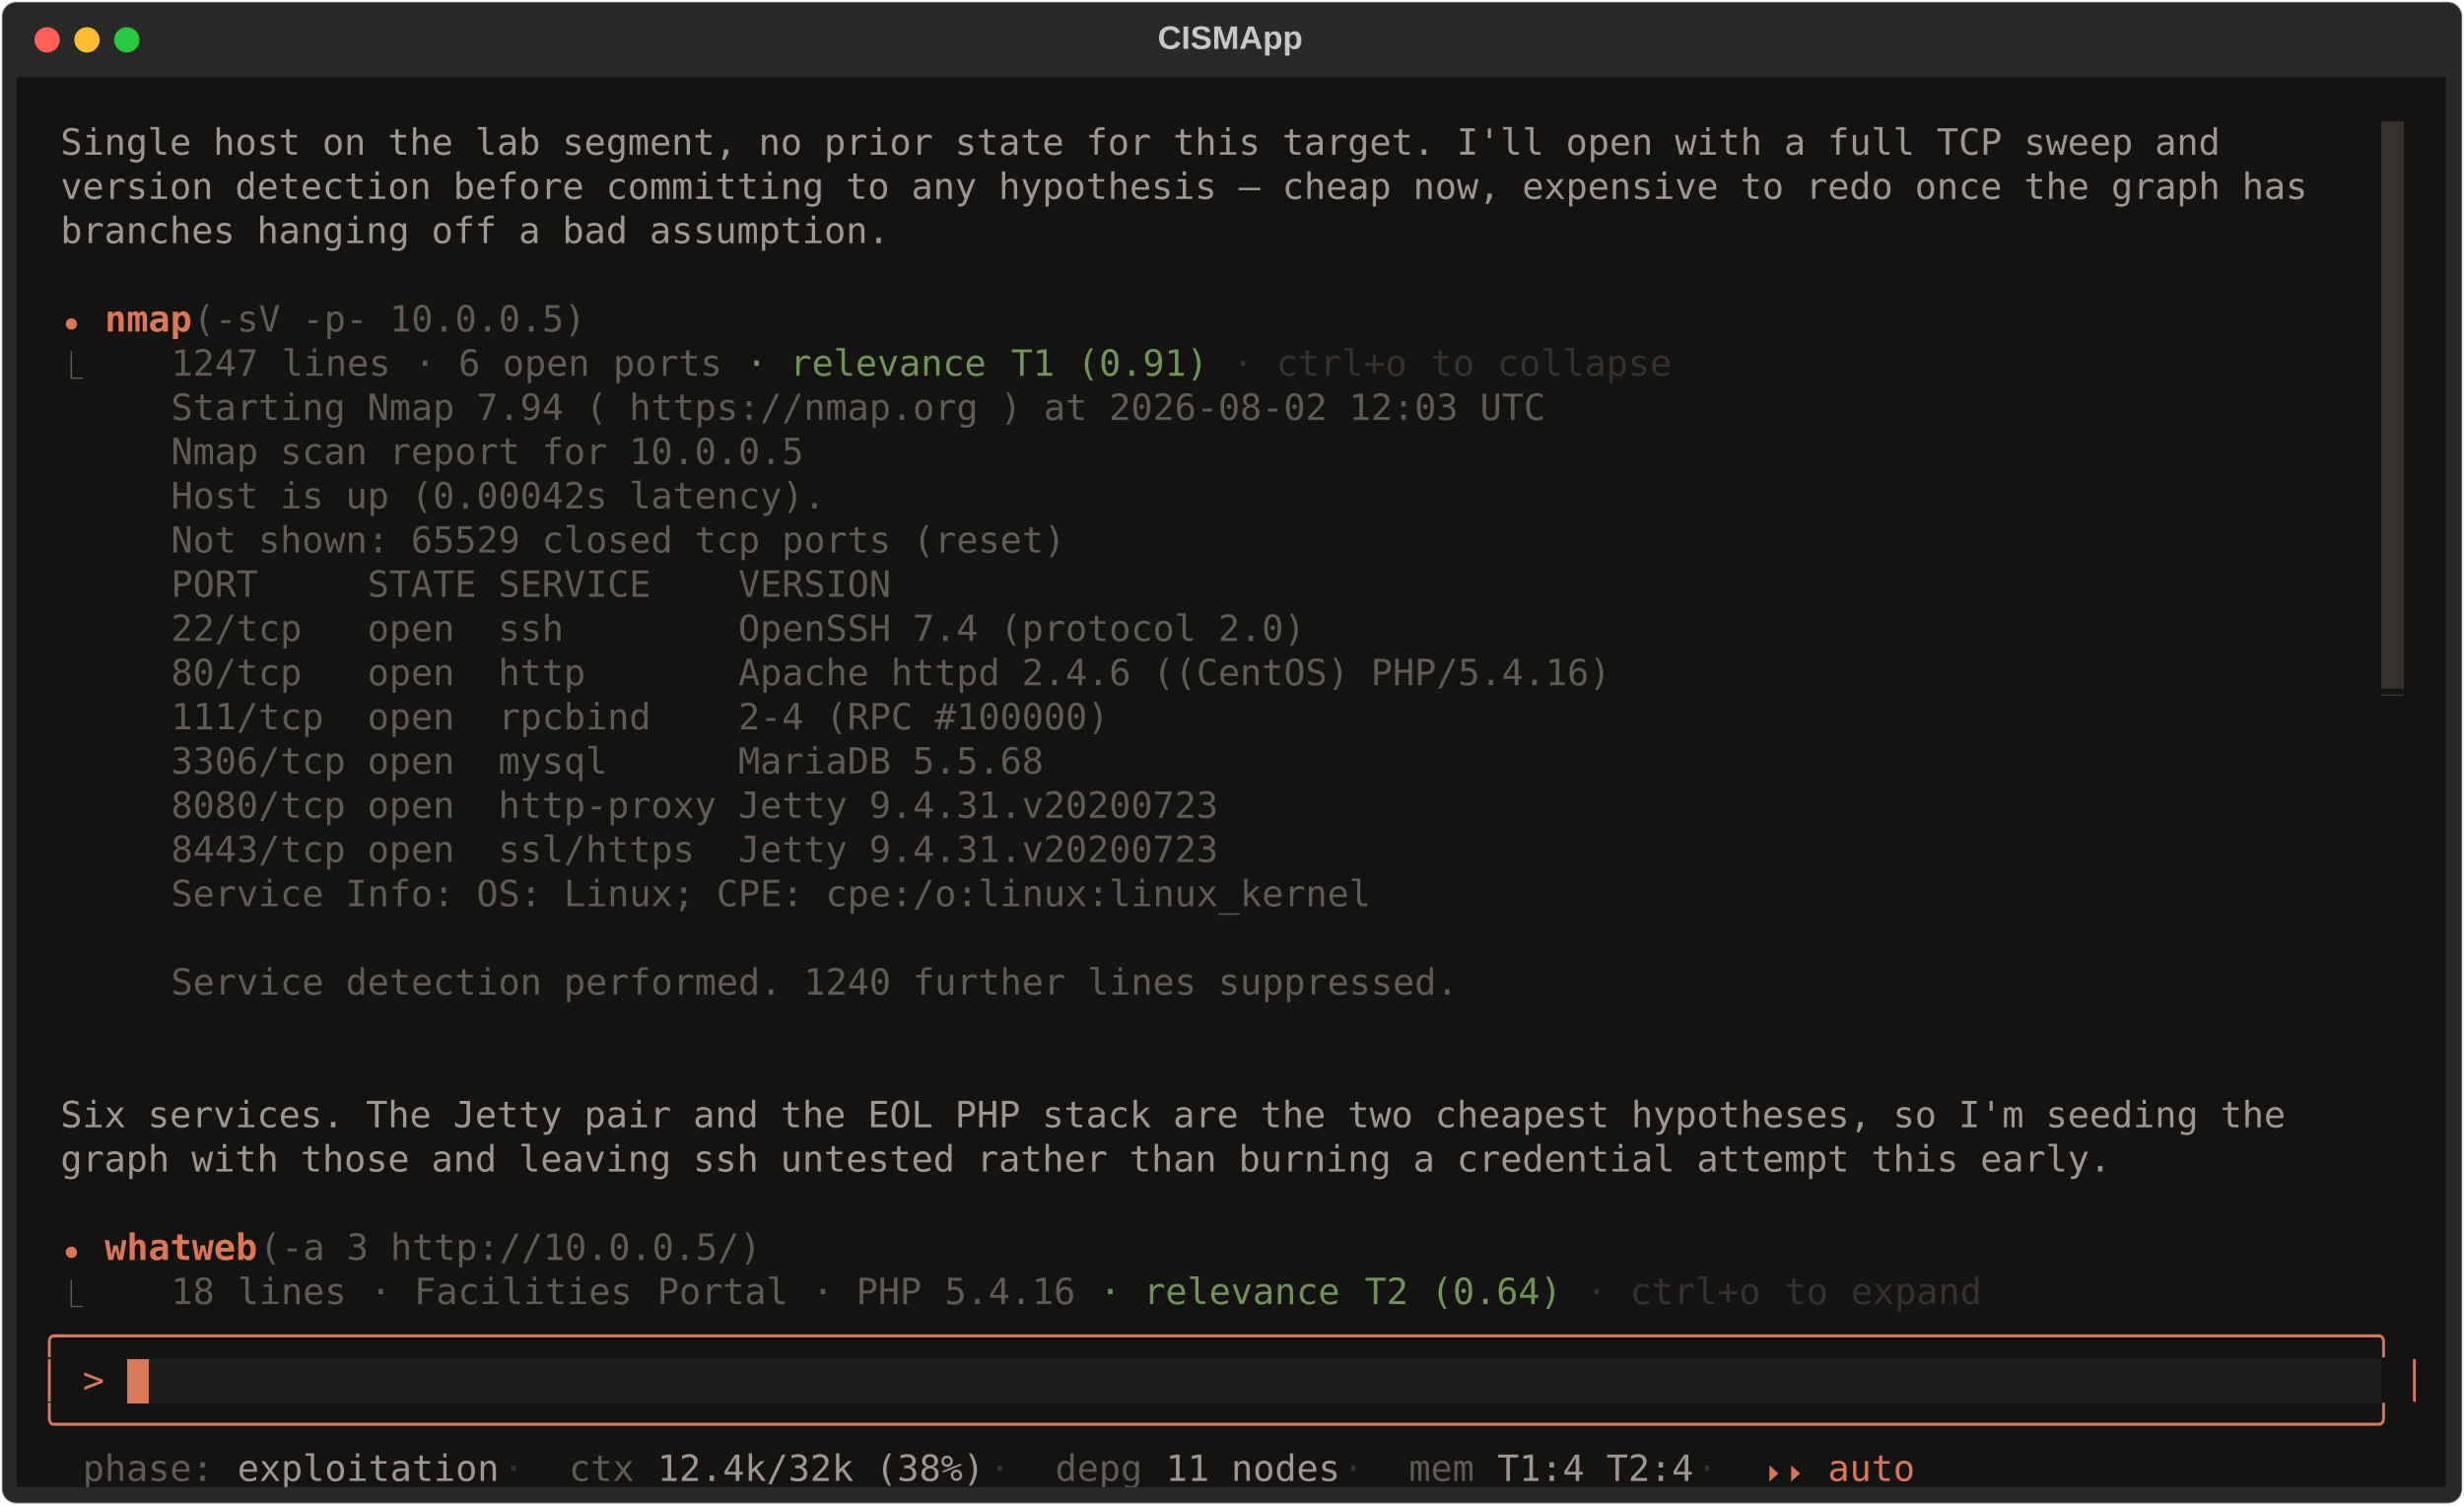
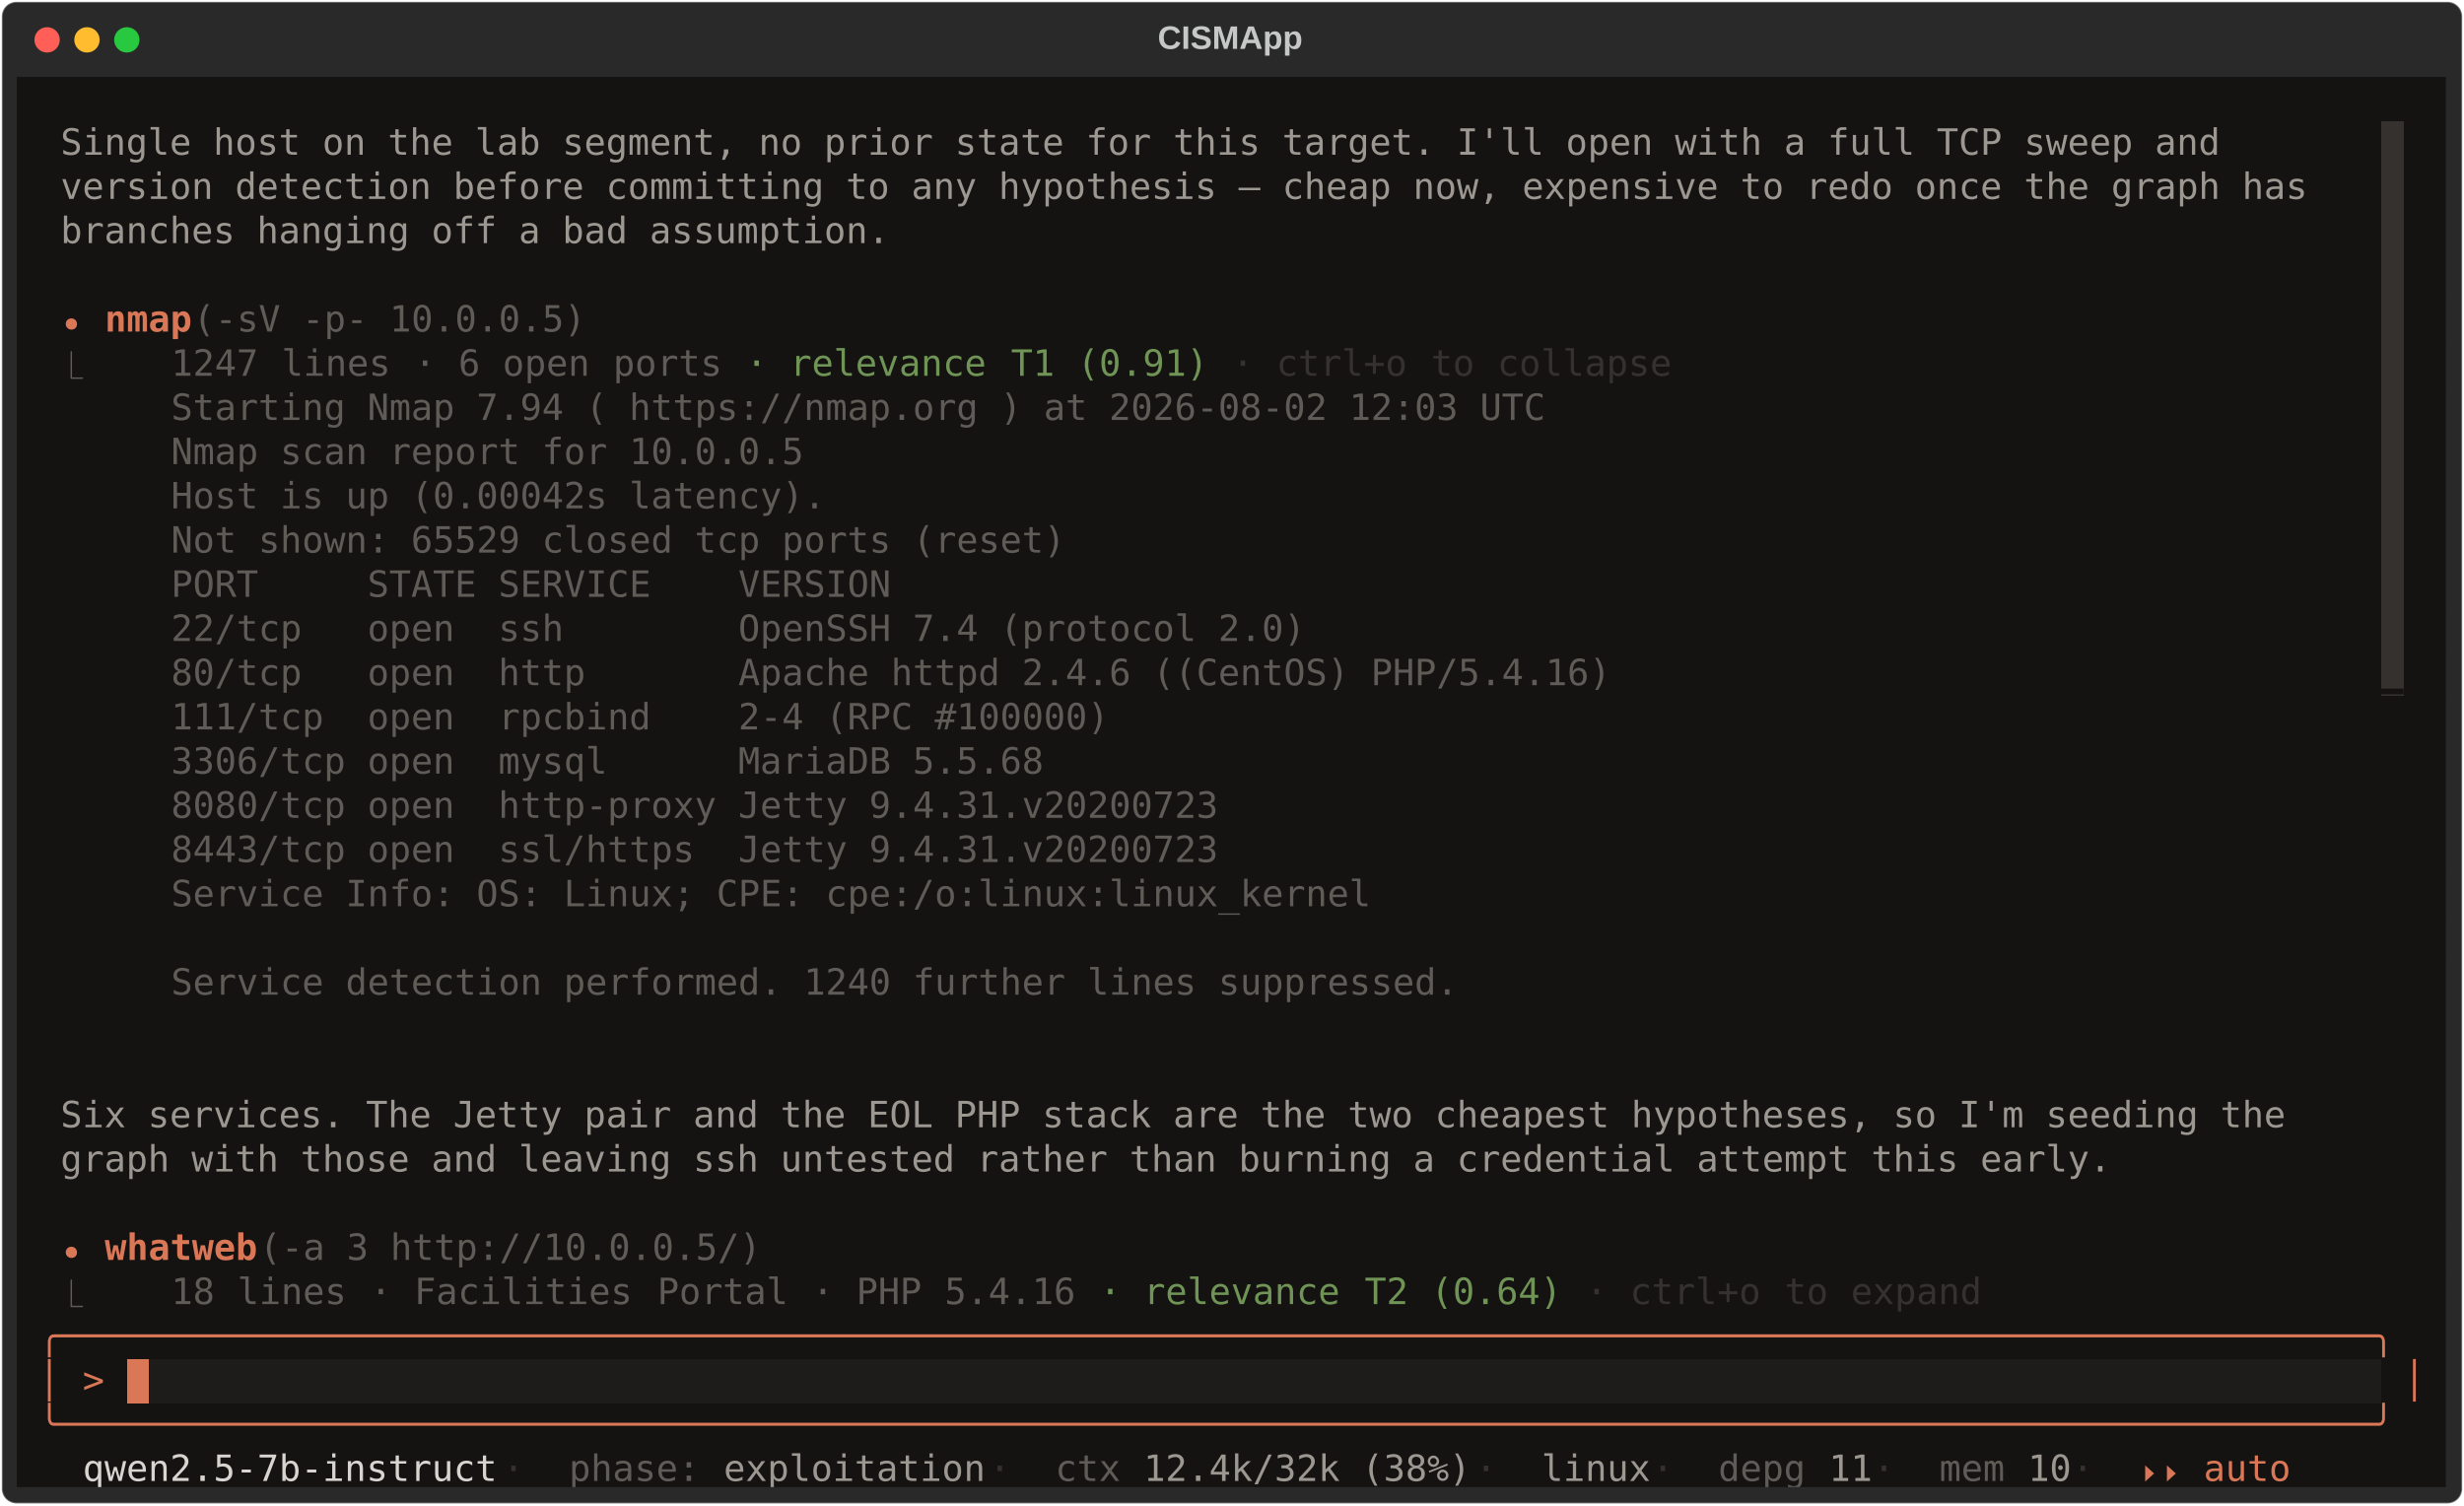
<svg xmlns="http://www.w3.org/2000/svg" class="rich-terminal" viewBox="0 0 1360 830.8">
  <style>

    @font-face {
        font-family: "Fira Code";
        src: local("FiraCode-Regular"),
                url("https://cdnjs.cloudflare.com/ajax/libs/firacode/6.2.0/woff2/FiraCode-Regular.woff2") format("woff2"),
                url("https://cdnjs.cloudflare.com/ajax/libs/firacode/6.2.0/woff/FiraCode-Regular.woff") format("woff");
        font-style: normal;
        font-weight: 400;
    }
    @font-face {
        font-family: "Fira Code";
        src: local("FiraCode-Bold"),
                url("https://cdnjs.cloudflare.com/ajax/libs/firacode/6.2.0/woff2/FiraCode-Bold.woff2") format("woff2"),
                url("https://cdnjs.cloudflare.com/ajax/libs/firacode/6.2.0/woff/FiraCode-Bold.woff") format("woff");
        font-style: bold;
        font-weight: 700;
    }

    .terminal-matrix {
        font-family: Fira Code, monospace;
        font-size: 20px;
        line-height: 24.4px;
        font-variant-east-asian: full-width;
    }

    .terminal-title {
        font-size: 18px;
        font-weight: bold;
        font-family: arial;
    }

    .terminal-r1 { fill: #c5c8c6 }
.terminal-r2 { fill: #9c9791 }
.terminal-r3 { fill: #141312 }
.terminal-r4 { fill: #d97757 }
.terminal-r5 { fill: #d97757;font-weight: bold }
.terminal-r6 { fill: #5f5b56 }
.terminal-r7 { fill: #6f9455 }
.terminal-r8 { fill: #34312e }
.terminal-r9 { fill: #d8d4cf }
    </style>
  <defs>
    <clipPath id="terminal-clip-terminal">
      <rect x="0" y="0" width="1341.0" height="779.8" />
    </clipPath>
    <clipPath id="terminal-line-0">
      <rect x="0" y="1.5" width="1342" height="24.65" />
    </clipPath>
    <clipPath id="terminal-line-1">
      <rect x="0" y="25.9" width="1342" height="24.65" />
    </clipPath>
    <clipPath id="terminal-line-2">
      <rect x="0" y="50.3" width="1342" height="24.65" />
    </clipPath>
    <clipPath id="terminal-line-3">
      <rect x="0" y="74.7" width="1342" height="24.65" />
    </clipPath>
    <clipPath id="terminal-line-4">
      <rect x="0" y="99.1" width="1342" height="24.65" />
    </clipPath>
    <clipPath id="terminal-line-5">
      <rect x="0" y="123.5" width="1342" height="24.65" />
    </clipPath>
    <clipPath id="terminal-line-6">
      <rect x="0" y="147.9" width="1342" height="24.65" />
    </clipPath>
    <clipPath id="terminal-line-7">
      <rect x="0" y="172.3" width="1342" height="24.65" />
    </clipPath>
    <clipPath id="terminal-line-8">
      <rect x="0" y="196.7" width="1342" height="24.65" />
    </clipPath>
    <clipPath id="terminal-line-9">
      <rect x="0" y="221.1" width="1342" height="24.65" />
    </clipPath>
    <clipPath id="terminal-line-10">
      <rect x="0" y="245.5" width="1342" height="24.65" />
    </clipPath>
    <clipPath id="terminal-line-11">
      <rect x="0" y="269.9" width="1342" height="24.65" />
    </clipPath>
    <clipPath id="terminal-line-12">
      <rect x="0" y="294.3" width="1342" height="24.65" />
    </clipPath>
    <clipPath id="terminal-line-13">
      <rect x="0" y="318.7" width="1342" height="24.65" />
    </clipPath>
    <clipPath id="terminal-line-14">
      <rect x="0" y="343.1" width="1342" height="24.65" />
    </clipPath>
    <clipPath id="terminal-line-15">
      <rect x="0" y="367.5" width="1342" height="24.65" />
    </clipPath>
    <clipPath id="terminal-line-16">
      <rect x="0" y="391.9" width="1342" height="24.65" />
    </clipPath>
    <clipPath id="terminal-line-17">
      <rect x="0" y="416.3" width="1342" height="24.65" />
    </clipPath>
    <clipPath id="terminal-line-18">
      <rect x="0" y="440.7" width="1342" height="24.65" />
    </clipPath>
    <clipPath id="terminal-line-19">
      <rect x="0" y="465.1" width="1342" height="24.65" />
    </clipPath>
    <clipPath id="terminal-line-20">
      <rect x="0" y="489.5" width="1342" height="24.65" />
    </clipPath>
    <clipPath id="terminal-line-21">
      <rect x="0" y="513.9" width="1342" height="24.65" />
    </clipPath>
    <clipPath id="terminal-line-22">
      <rect x="0" y="538.3" width="1342" height="24.65" />
    </clipPath>
    <clipPath id="terminal-line-23">
      <rect x="0" y="562.7" width="1342" height="24.65" />
    </clipPath>
    <clipPath id="terminal-line-24">
      <rect x="0" y="587.1" width="1342" height="24.65" />
    </clipPath>
    <clipPath id="terminal-line-25">
      <rect x="0" y="611.5" width="1342" height="24.65" />
    </clipPath>
    <clipPath id="terminal-line-26">
      <rect x="0" y="635.9" width="1342" height="24.65" />
    </clipPath>
    <clipPath id="terminal-line-27">
      <rect x="0" y="660.3" width="1342" height="24.65" />
    </clipPath>
    <clipPath id="terminal-line-28">
      <rect x="0" y="684.7" width="1342" height="24.65" />
    </clipPath>
    <clipPath id="terminal-line-29">
      <rect x="0" y="709.1" width="1342" height="24.65" />
    </clipPath>
    <clipPath id="terminal-line-30">
      <rect x="0" y="733.5" width="1342" height="24.65" />
    </clipPath>
  </defs>
  <rect fill="#292929" stroke="rgba(255,255,255,0.35)" stroke-width="1" x="1" y="1" width="1358" height="828.8" rx="8" />
  <text class="terminal-title" fill="#c5c8c6" text-anchor="middle" x="679" y="27">CISMApp</text>
  <g transform="translate(26,22)">
    <circle cx="0" cy="0" r="7" fill="#ff5f57" />
    <circle cx="22" cy="0" r="7" fill="#febc2e" />
    <circle cx="44" cy="0" r="7" fill="#28c840" />
  </g>
  <g transform="translate(9, 41)" clip-path="url(#terminal-clip-terminal)">
    <rect fill="#141312" x="0" y="1.5" width="1342" height="24.65" shape-rendering="crispEdges" />
    <rect fill="#141312" x="0" y="25.9" width="24.4" height="24.65" shape-rendering="crispEdges" />
    <rect fill="#141312" x="24.4" y="25.9" width="1207.8" height="24.65" shape-rendering="crispEdges" />
    <rect fill="#141312" x="1232.2" y="25.9" width="73.2" height="24.65" shape-rendering="crispEdges" />
    <rect fill="#34312e" x="1305.4" y="25.9" width="12.2" height="24.65" shape-rendering="crispEdges" />
    <rect fill="#141312" x="1317.6" y="25.9" width="24.4" height="24.65" shape-rendering="crispEdges" />
    <rect fill="#141312" x="0" y="50.3" width="24.4" height="24.65" shape-rendering="crispEdges" />
    <rect fill="#141312" x="24.4" y="50.3" width="1256.6" height="24.65" shape-rendering="crispEdges" />
    <rect fill="#141312" x="1281" y="50.3" width="24.4" height="24.65" shape-rendering="crispEdges" />
    <rect fill="#34312e" x="1305.4" y="50.3" width="12.2" height="24.65" shape-rendering="crispEdges" />
    <rect fill="#141312" x="1317.6" y="50.3" width="24.4" height="24.65" shape-rendering="crispEdges" />
    <rect fill="#141312" x="0" y="74.7" width="24.4" height="24.65" shape-rendering="crispEdges" />
    <rect fill="#141312" x="24.4" y="74.7" width="463.6" height="24.65" shape-rendering="crispEdges" />
    <rect fill="#141312" x="488" y="74.7" width="817.4" height="24.65" shape-rendering="crispEdges" />
    <rect fill="#34312e" x="1305.4" y="74.7" width="12.2" height="24.65" shape-rendering="crispEdges" />
    <rect fill="#141312" x="1317.6" y="74.7" width="24.4" height="24.65" shape-rendering="crispEdges" />
    <rect fill="#141312" x="0" y="99.1" width="1305.4" height="24.65" shape-rendering="crispEdges" />
    <rect fill="#34312e" x="1305.4" y="99.1" width="12.2" height="24.65" shape-rendering="crispEdges" />
    <rect fill="#141312" x="1317.6" y="99.1" width="24.4" height="24.65" shape-rendering="crispEdges" />
    <rect fill="#141312" x="0" y="123.5" width="24.4" height="24.65" shape-rendering="crispEdges" />
    <rect fill="#141312" x="24.4" y="123.5" width="24.4" height="24.65" shape-rendering="crispEdges" />
    <rect fill="#141312" x="48.8" y="123.5" width="48.8" height="24.65" shape-rendering="crispEdges" />
    <rect fill="#141312" x="97.6" y="123.5" width="219.6" height="24.65" shape-rendering="crispEdges" />
    <rect fill="#141312" x="317.2" y="123.5" width="988.2" height="24.65" shape-rendering="crispEdges" />
    <rect fill="#34312e" x="1305.4" y="123.5" width="12.2" height="24.65" shape-rendering="crispEdges" />
    <rect fill="#141312" x="1317.6" y="123.5" width="24.4" height="24.65" shape-rendering="crispEdges" />
    <rect fill="#141312" x="0" y="147.9" width="24.4" height="24.65" shape-rendering="crispEdges" />
    <rect fill="#141312" x="24.4" y="147.9" width="61" height="24.65" shape-rendering="crispEdges" />
    <rect fill="#141312" x="85.4" y="147.9" width="48.8" height="24.65" shape-rendering="crispEdges" />
    <rect fill="#141312" x="134.2" y="147.9" width="12.2" height="24.65" shape-rendering="crispEdges" />
    <rect fill="#141312" x="146.4" y="147.9" width="61" height="24.65" shape-rendering="crispEdges" />
    <rect fill="#141312" x="207.4" y="147.9" width="12.2" height="24.65" shape-rendering="crispEdges" />
    <rect fill="#141312" x="219.6" y="147.9" width="12.2" height="24.65" shape-rendering="crispEdges" />
    <rect fill="#141312" x="231.8" y="147.9" width="12.2" height="24.65" shape-rendering="crispEdges" />
    <rect fill="#141312" x="244" y="147.9" width="12.2" height="24.65" shape-rendering="crispEdges" />
    <rect fill="#141312" x="256.2" y="147.9" width="12.2" height="24.65" shape-rendering="crispEdges" />
    <rect fill="#141312" x="268.4" y="147.9" width="48.8" height="24.65" shape-rendering="crispEdges" />
    <rect fill="#141312" x="317.2" y="147.9" width="12.2" height="24.65" shape-rendering="crispEdges" />
    <rect fill="#141312" x="329.4" y="147.9" width="61" height="24.65" shape-rendering="crispEdges" />
    <rect fill="#141312" x="390.4" y="147.9" width="12.2" height="24.65" shape-rendering="crispEdges" />
    <rect fill="#141312" x="402.6" y="147.9" width="12.2" height="24.65" shape-rendering="crispEdges" />
    <rect fill="#141312" x="414.8" y="147.9" width="12.2" height="24.65" shape-rendering="crispEdges" />
    <rect fill="#141312" x="427" y="147.9" width="109.8" height="24.65" shape-rendering="crispEdges" />
    <rect fill="#141312" x="536.8" y="147.9" width="12.2" height="24.65" shape-rendering="crispEdges" />
    <rect fill="#141312" x="549" y="147.9" width="24.4" height="24.65" shape-rendering="crispEdges" />
    <rect fill="#141312" x="573.4" y="147.9" width="12.2" height="24.65" shape-rendering="crispEdges" />
    <rect fill="#141312" x="585.6" y="147.9" width="73.2" height="24.65" shape-rendering="crispEdges" />
    <rect fill="#141312" x="658.8" y="147.9" width="12.2" height="24.65" shape-rendering="crispEdges" />
    <rect fill="#141312" x="671" y="147.9" width="12.2" height="24.65" shape-rendering="crispEdges" />
    <rect fill="#141312" x="683.2" y="147.9" width="12.2" height="24.65" shape-rendering="crispEdges" />
    <rect fill="#141312" x="695.4" y="147.9" width="73.2" height="24.65" shape-rendering="crispEdges" />
    <rect fill="#141312" x="768.6" y="147.9" width="12.2" height="24.65" shape-rendering="crispEdges" />
    <rect fill="#141312" x="780.8" y="147.9" width="24.4" height="24.65" shape-rendering="crispEdges" />
    <rect fill="#141312" x="805.2" y="147.9" width="12.2" height="24.65" shape-rendering="crispEdges" />
    <rect fill="#141312" x="817.4" y="147.9" width="97.6" height="24.65" shape-rendering="crispEdges" />
    <rect fill="#141312" x="915" y="147.9" width="390.4" height="24.65" shape-rendering="crispEdges" />
    <rect fill="#34312e" x="1305.4" y="147.9" width="12.2" height="24.65" shape-rendering="crispEdges" />
    <rect fill="#141312" x="1317.6" y="147.9" width="24.4" height="24.65" shape-rendering="crispEdges" />
    <rect fill="#141312" x="0" y="172.3" width="85.4" height="24.65" shape-rendering="crispEdges" />
    <rect fill="#141312" x="85.4" y="172.3" width="768.6" height="24.65" shape-rendering="crispEdges" />
    <rect fill="#141312" x="854" y="172.3" width="451.4" height="24.65" shape-rendering="crispEdges" />
    <rect fill="#34312e" x="1305.4" y="172.3" width="12.2" height="24.65" shape-rendering="crispEdges" />
    <rect fill="#141312" x="1317.6" y="172.3" width="24.4" height="24.65" shape-rendering="crispEdges" />
    <rect fill="#141312" x="0" y="196.7" width="85.4" height="24.65" shape-rendering="crispEdges" />
    <rect fill="#141312" x="85.4" y="196.7" width="353.8" height="24.65" shape-rendering="crispEdges" />
    <rect fill="#141312" x="439.2" y="196.7" width="866.2" height="24.65" shape-rendering="crispEdges" />
    <rect fill="#34312e" x="1305.4" y="196.7" width="12.2" height="24.65" shape-rendering="crispEdges" />
    <rect fill="#141312" x="1317.6" y="196.7" width="24.4" height="24.65" shape-rendering="crispEdges" />
    <rect fill="#141312" x="0" y="221.1" width="85.4" height="24.65" shape-rendering="crispEdges" />
    <rect fill="#141312" x="85.4" y="221.1" width="366" height="24.65" shape-rendering="crispEdges" />
    <rect fill="#141312" x="451.4" y="221.1" width="854" height="24.65" shape-rendering="crispEdges" />
    <rect fill="#34312e" x="1305.4" y="221.1" width="12.2" height="24.65" shape-rendering="crispEdges" />
    <rect fill="#141312" x="1317.6" y="221.1" width="24.4" height="24.65" shape-rendering="crispEdges" />
    <rect fill="#141312" x="0" y="245.5" width="85.4" height="24.65" shape-rendering="crispEdges" />
    <rect fill="#141312" x="85.4" y="245.5" width="500.2" height="24.65" shape-rendering="crispEdges" />
    <rect fill="#141312" x="585.6" y="245.5" width="719.8" height="24.65" shape-rendering="crispEdges" />
    <rect fill="#34312e" x="1305.4" y="245.5" width="12.2" height="24.65" shape-rendering="crispEdges" />
    <rect fill="#141312" x="1317.6" y="245.5" width="24.4" height="24.65" shape-rendering="crispEdges" />
    <rect fill="#141312" x="0" y="269.9" width="85.4" height="24.65" shape-rendering="crispEdges" />
    <rect fill="#141312" x="85.4" y="269.9" width="402.6" height="24.65" shape-rendering="crispEdges" />
    <rect fill="#141312" x="488" y="269.9" width="817.4" height="24.65" shape-rendering="crispEdges" />
    <rect fill="#34312e" x="1305.4" y="269.9" width="12.2" height="24.65" shape-rendering="crispEdges" />
    <rect fill="#141312" x="1317.6" y="269.9" width="24.4" height="24.65" shape-rendering="crispEdges" />
    <rect fill="#141312" x="0" y="294.3" width="85.4" height="24.65" shape-rendering="crispEdges" />
    <rect fill="#141312" x="85.4" y="294.3" width="634.4" height="24.65" shape-rendering="crispEdges" />
    <rect fill="#141312" x="719.8" y="294.3" width="585.6" height="24.65" shape-rendering="crispEdges" />
    <rect fill="#34312e" x="1305.4" y="294.3" width="12.2" height="24.65" shape-rendering="crispEdges" />
    <rect fill="#141312" x="1317.6" y="294.3" width="24.4" height="24.65" shape-rendering="crispEdges" />
    <rect fill="#141312" x="0" y="318.7" width="85.4" height="24.65" shape-rendering="crispEdges" />
    <rect fill="#141312" x="85.4" y="318.7" width="805.2" height="24.65" shape-rendering="crispEdges" />
    <rect fill="#141312" x="890.6" y="318.7" width="414.8" height="24.65" shape-rendering="crispEdges" />
    <rect fill="#34312e" x="1305.4" y="318.7" width="12.2" height="24.65" shape-rendering="crispEdges" />
    <rect fill="#141312" x="1317.6" y="318.7" width="24.4" height="24.65" shape-rendering="crispEdges" />
    <rect fill="#141312" x="0" y="343.1" width="85.4" height="24.65" shape-rendering="crispEdges" />
    <rect fill="#141312" x="85.4" y="343.1" width="524.6" height="24.65" shape-rendering="crispEdges" />
    <rect fill="#141312" x="610" y="343.1" width="695.4" height="24.65" shape-rendering="crispEdges" />
    <rect fill="#141312" x="1305.4" y="343.1" width="12.2" height="24.65" shape-rendering="crispEdges" />
    <rect fill="#141312" x="1317.6" y="343.1" width="24.4" height="24.65" shape-rendering="crispEdges" />
    <rect fill="#141312" x="0" y="367.5" width="85.4" height="24.65" shape-rendering="crispEdges" />
    <rect fill="#141312" x="85.4" y="367.5" width="488" height="24.65" shape-rendering="crispEdges" />
    <rect fill="#141312" x="573.4" y="367.5" width="732" height="24.65" shape-rendering="crispEdges" />
    <rect fill="#141312" x="1305.4" y="367.5" width="12.2" height="24.65" shape-rendering="crispEdges" />
    <rect fill="#141312" x="1317.6" y="367.5" width="24.4" height="24.65" shape-rendering="crispEdges" />
    <rect fill="#141312" x="0" y="391.9" width="85.4" height="24.65" shape-rendering="crispEdges" />
    <rect fill="#141312" x="85.4" y="391.9" width="585.6" height="24.65" shape-rendering="crispEdges" />
    <rect fill="#141312" x="671" y="391.9" width="634.4" height="24.65" shape-rendering="crispEdges" />
    <rect fill="#141312" x="1305.4" y="391.9" width="12.2" height="24.65" shape-rendering="crispEdges" />
    <rect fill="#141312" x="1317.6" y="391.9" width="24.4" height="24.65" shape-rendering="crispEdges" />
    <rect fill="#141312" x="0" y="416.3" width="85.4" height="24.65" shape-rendering="crispEdges" />
    <rect fill="#141312" x="85.4" y="416.3" width="585.6" height="24.65" shape-rendering="crispEdges" />
    <rect fill="#141312" x="671" y="416.3" width="634.4" height="24.65" shape-rendering="crispEdges" />
    <rect fill="#141312" x="1305.4" y="416.3" width="12.2" height="24.65" shape-rendering="crispEdges" />
    <rect fill="#141312" x="1317.6" y="416.3" width="24.4" height="24.65" shape-rendering="crispEdges" />
    <rect fill="#141312" x="0" y="440.7" width="85.4" height="24.65" shape-rendering="crispEdges" />
    <rect fill="#141312" x="85.4" y="440.7" width="671" height="24.65" shape-rendering="crispEdges" />
    <rect fill="#141312" x="756.4" y="440.7" width="549" height="24.65" shape-rendering="crispEdges" />
    <rect fill="#141312" x="1305.4" y="440.7" width="12.2" height="24.65" shape-rendering="crispEdges" />
    <rect fill="#141312" x="1317.6" y="440.7" width="24.4" height="24.65" shape-rendering="crispEdges" />
    <rect fill="#141312" x="0" y="465.1" width="85.4" height="24.65" shape-rendering="crispEdges" />
    <rect fill="#141312" x="85.4" y="465.1" width="0" height="24.65" shape-rendering="crispEdges" />
    <rect fill="#141312" x="85.4" y="465.1" width="1220" height="24.65" shape-rendering="crispEdges" />
    <rect fill="#141312" x="1305.4" y="465.1" width="12.2" height="24.65" shape-rendering="crispEdges" />
    <rect fill="#141312" x="1317.6" y="465.1" width="24.4" height="24.65" shape-rendering="crispEdges" />
    <rect fill="#141312" x="0" y="489.5" width="85.4" height="24.65" shape-rendering="crispEdges" />
    <rect fill="#141312" x="85.4" y="489.5" width="719.8" height="24.65" shape-rendering="crispEdges" />
    <rect fill="#141312" x="805.2" y="489.5" width="500.2" height="24.65" shape-rendering="crispEdges" />
    <rect fill="#141312" x="1305.4" y="489.5" width="12.2" height="24.65" shape-rendering="crispEdges" />
    <rect fill="#141312" x="1317.6" y="489.5" width="24.4" height="24.65" shape-rendering="crispEdges" />
    <rect fill="#141312" x="0" y="513.9" width="85.4" height="24.65" shape-rendering="crispEdges" />
    <rect fill="#141312" x="85.4" y="513.9" width="0" height="24.65" shape-rendering="crispEdges" />
    <rect fill="#141312" x="85.4" y="513.9" width="1220" height="24.65" shape-rendering="crispEdges" />
    <rect fill="#141312" x="1305.4" y="513.9" width="12.2" height="24.65" shape-rendering="crispEdges" />
    <rect fill="#141312" x="1317.6" y="513.9" width="24.4" height="24.65" shape-rendering="crispEdges" />
    <rect fill="#141312" x="0" y="538.3" width="1305.4" height="24.65" shape-rendering="crispEdges" />
    <rect fill="#141312" x="1305.4" y="538.3" width="12.2" height="24.65" shape-rendering="crispEdges" />
    <rect fill="#141312" x="1317.6" y="538.3" width="24.4" height="24.65" shape-rendering="crispEdges" />
    <rect fill="#141312" x="0" y="562.7" width="24.4" height="24.65" shape-rendering="crispEdges" />
    <rect fill="#141312" x="24.4" y="562.7" width="1244.4" height="24.65" shape-rendering="crispEdges" />
    <rect fill="#141312" x="1268.8" y="562.7" width="36.6" height="24.65" shape-rendering="crispEdges" />
    <rect fill="#141312" x="1305.4" y="562.7" width="12.2" height="24.65" shape-rendering="crispEdges" />
    <rect fill="#141312" x="1317.6" y="562.7" width="24.4" height="24.65" shape-rendering="crispEdges" />
    <rect fill="#141312" x="0" y="587.1" width="24.4" height="24.65" shape-rendering="crispEdges" />
    <rect fill="#141312" x="24.4" y="587.1" width="1146.8" height="24.65" shape-rendering="crispEdges" />
    <rect fill="#141312" x="1171.2" y="587.1" width="134.2" height="24.65" shape-rendering="crispEdges" />
    <rect fill="#141312" x="1305.4" y="587.1" width="12.2" height="24.65" shape-rendering="crispEdges" />
    <rect fill="#141312" x="1317.6" y="587.1" width="24.4" height="24.65" shape-rendering="crispEdges" />
    <rect fill="#141312" x="0" y="611.5" width="1305.4" height="24.65" shape-rendering="crispEdges" />
    <rect fill="#141312" x="1305.4" y="611.5" width="12.2" height="24.65" shape-rendering="crispEdges" />
    <rect fill="#141312" x="1317.6" y="611.5" width="24.4" height="24.65" shape-rendering="crispEdges" />
    <rect fill="#141312" x="0" y="635.9" width="24.4" height="24.65" shape-rendering="crispEdges" />
    <rect fill="#141312" x="24.4" y="635.9" width="24.4" height="24.65" shape-rendering="crispEdges" />
    <rect fill="#141312" x="48.8" y="635.9" width="85.4" height="24.65" shape-rendering="crispEdges" />
    <rect fill="#141312" x="134.2" y="635.9" width="280.6" height="24.65" shape-rendering="crispEdges" />
    <rect fill="#141312" x="414.8" y="635.9" width="890.6" height="24.65" shape-rendering="crispEdges" />
    <rect fill="#141312" x="1305.4" y="635.9" width="12.2" height="24.65" shape-rendering="crispEdges" />
    <rect fill="#141312" x="1317.6" y="635.9" width="24.4" height="24.65" shape-rendering="crispEdges" />
    <rect fill="#141312" x="0" y="660.3" width="24.4" height="24.65" shape-rendering="crispEdges" />
    <rect fill="#141312" x="24.4" y="660.3" width="61" height="24.65" shape-rendering="crispEdges" />
    <rect fill="#141312" x="85.4" y="660.3" width="24.4" height="24.65" shape-rendering="crispEdges" />
    <rect fill="#141312" x="109.8" y="660.3" width="12.2" height="24.65" shape-rendering="crispEdges" />
    <rect fill="#141312" x="122" y="660.3" width="61" height="24.65" shape-rendering="crispEdges" />
    <rect fill="#141312" x="183" y="660.3" width="12.2" height="24.65" shape-rendering="crispEdges" />
    <rect fill="#141312" x="195.2" y="660.3" width="12.2" height="24.65" shape-rendering="crispEdges" />
    <rect fill="#141312" x="207.4" y="660.3" width="12.2" height="24.65" shape-rendering="crispEdges" />
    <rect fill="#141312" x="219.6" y="660.3" width="122" height="24.65" shape-rendering="crispEdges" />
    <rect fill="#141312" x="341.6" y="660.3" width="12.2" height="24.65" shape-rendering="crispEdges" />
    <rect fill="#141312" x="353.8" y="660.3" width="73.2" height="24.65" shape-rendering="crispEdges" />
    <rect fill="#141312" x="427" y="660.3" width="12.2" height="24.65" shape-rendering="crispEdges" />
    <rect fill="#141312" x="439.2" y="660.3" width="12.2" height="24.65" shape-rendering="crispEdges" />
    <rect fill="#141312" x="451.4" y="660.3" width="12.2" height="24.65" shape-rendering="crispEdges" />
    <rect fill="#141312" x="463.6" y="660.3" width="36.6" height="24.65" shape-rendering="crispEdges" />
    <rect fill="#141312" x="500.2" y="660.3" width="12.2" height="24.65" shape-rendering="crispEdges" />
    <rect fill="#141312" x="512.4" y="660.3" width="73.2" height="24.65" shape-rendering="crispEdges" />
    <rect fill="#141312" x="585.6" y="660.3" width="12.2" height="24.65" shape-rendering="crispEdges" />
    <rect fill="#141312" x="597.8" y="660.3" width="12.2" height="24.65" shape-rendering="crispEdges" />
    <rect fill="#141312" x="610" y="660.3" width="12.2" height="24.65" shape-rendering="crispEdges" />
    <rect fill="#141312" x="622.2" y="660.3" width="109.8" height="24.65" shape-rendering="crispEdges" />
    <rect fill="#141312" x="732" y="660.3" width="12.2" height="24.65" shape-rendering="crispEdges" />
    <rect fill="#141312" x="744.2" y="660.3" width="24.4" height="24.65" shape-rendering="crispEdges" />
    <rect fill="#141312" x="768.6" y="660.3" width="12.2" height="24.65" shape-rendering="crispEdges" />
    <rect fill="#141312" x="780.8" y="660.3" width="73.2" height="24.65" shape-rendering="crispEdges" />
    <rect fill="#141312" x="854" y="660.3" width="12.2" height="24.65" shape-rendering="crispEdges" />
    <rect fill="#141312" x="866.2" y="660.3" width="12.2" height="24.65" shape-rendering="crispEdges" />
    <rect fill="#141312" x="878.4" y="660.3" width="12.2" height="24.65" shape-rendering="crispEdges" />
    <rect fill="#141312" x="890.6" y="660.3" width="73.2" height="24.65" shape-rendering="crispEdges" />
    <rect fill="#141312" x="963.8" y="660.3" width="12.2" height="24.65" shape-rendering="crispEdges" />
    <rect fill="#141312" x="976" y="660.3" width="24.4" height="24.65" shape-rendering="crispEdges" />
    <rect fill="#141312" x="1000.4" y="660.3" width="12.2" height="24.65" shape-rendering="crispEdges" />
    <rect fill="#141312" x="1012.6" y="660.3" width="73.2" height="24.65" shape-rendering="crispEdges" />
    <rect fill="#141312" x="1085.8" y="660.3" width="219.6" height="24.65" shape-rendering="crispEdges" />
    <rect fill="#141312" x="1305.4" y="660.3" width="12.2" height="24.65" shape-rendering="crispEdges" />
    <rect fill="#141312" x="1317.6" y="660.3" width="24.4" height="24.65" shape-rendering="crispEdges" />
    <rect fill="#141312" x="0" y="684.7" width="12.2" height="24.65" shape-rendering="crispEdges" />
    <rect fill="#141312" x="12.2" y="684.7" width="1317.6" height="24.65" shape-rendering="crispEdges" />
    <rect fill="#141312" x="1329.8" y="684.7" width="12.2" height="24.65" shape-rendering="crispEdges" />
    <rect fill="#141312" x="0" y="709.1" width="12.2" height="24.65" shape-rendering="crispEdges" />
    <rect fill="#141312" x="12.2" y="709.1" width="12.2" height="24.65" shape-rendering="crispEdges" />
    <rect fill="#141312" x="24.4" y="709.1" width="12.2" height="24.65" shape-rendering="crispEdges" />
    <rect fill="#141312" x="36.6" y="709.1" width="12.2" height="24.65" shape-rendering="crispEdges" />
    <rect fill="#141312" x="48.8" y="709.1" width="12.2" height="24.65" shape-rendering="crispEdges" />
    <rect fill="#d97757" x="61" y="709.1" width="12.2" height="24.65" shape-rendering="crispEdges" />
    <rect fill="#1d1c1b" x="73.2" y="709.1" width="1232.2" height="24.65" shape-rendering="crispEdges" />
    <rect fill="#141312" x="1305.4" y="709.1" width="12.2" height="24.65" shape-rendering="crispEdges" />
    <rect fill="#141312" x="1317.6" y="709.1" width="12.2" height="24.65" shape-rendering="crispEdges" />
    <rect fill="#141312" x="1329.8" y="709.1" width="12.2" height="24.65" shape-rendering="crispEdges" />
    <rect fill="#141312" x="0" y="733.5" width="12.2" height="24.65" shape-rendering="crispEdges" />
    <rect fill="#141312" x="12.2" y="733.5" width="1317.6" height="24.65" shape-rendering="crispEdges" />
    <rect fill="#141312" x="1329.8" y="733.5" width="12.2" height="24.65" shape-rendering="crispEdges" />
    <rect fill="#141312" x="0" y="757.9" width="36.6" height="24.65" shape-rendering="crispEdges" />
-     <rect fill="#141312" x="36.6" y="757.9" width="85.4" height="24.65" shape-rendering="crispEdges" />
-     <rect fill="#141312" x="122" y="757.9" width="146.4" height="24.65" shape-rendering="crispEdges" />
+     <rect fill="#141312" x="36.6" y="757.9" width="231.8" height="24.65" shape-rendering="crispEdges" />
    <rect fill="#141312" x="268.4" y="757.9" width="36.6" height="24.65" shape-rendering="crispEdges" />
-     <rect fill="#141312" x="305" y="757.9" width="48.8" height="24.65" shape-rendering="crispEdges" />
-     <rect fill="#141312" x="353.8" y="757.9" width="183" height="24.65" shape-rendering="crispEdges" />
+     <rect fill="#141312" x="305" y="757.9" width="85.4" height="24.65" shape-rendering="crispEdges" />
+     <rect fill="#141312" x="390.4" y="757.9" width="146.4" height="24.65" shape-rendering="crispEdges" />
    <rect fill="#141312" x="536.8" y="757.9" width="36.6" height="24.65" shape-rendering="crispEdges" />
-     <rect fill="#141312" x="573.4" y="757.9" width="61" height="24.65" shape-rendering="crispEdges" />
-     <rect fill="#141312" x="634.4" y="757.9" width="97.6" height="24.65" shape-rendering="crispEdges" />
-     <rect fill="#141312" x="732" y="757.9" width="36.6" height="24.65" shape-rendering="crispEdges" />
-     <rect fill="#141312" x="768.6" y="757.9" width="48.8" height="24.65" shape-rendering="crispEdges" />
-     <rect fill="#141312" x="817.4" y="757.9" width="109.8" height="24.65" shape-rendering="crispEdges" />
-     <rect fill="#141312" x="927.2" y="757.9" width="36.6" height="24.65" shape-rendering="crispEdges" />
-     <rect fill="#141312" x="963.8" y="757.9" width="85.4" height="24.65" shape-rendering="crispEdges" />
-     <rect fill="#141312" x="1049.2" y="757.9" width="292.8" height="24.65" shape-rendering="crispEdges" />
+     <rect fill="#141312" x="573.4" y="757.9" width="48.8" height="24.65" shape-rendering="crispEdges" />
+     <rect fill="#141312" x="622.2" y="757.9" width="183" height="24.65" shape-rendering="crispEdges" />
+     <rect fill="#141312" x="805.2" y="757.9" width="36.6" height="24.65" shape-rendering="crispEdges" />
+     <rect fill="#141312" x="841.8" y="757.9" width="61" height="24.65" shape-rendering="crispEdges" />
+     <rect fill="#141312" x="902.8" y="757.9" width="36.6" height="24.65" shape-rendering="crispEdges" />
+     <rect fill="#141312" x="939.4" y="757.9" width="61" height="24.65" shape-rendering="crispEdges" />
+     <rect fill="#141312" x="1000.4" y="757.9" width="24.4" height="24.65" shape-rendering="crispEdges" />
+     <rect fill="#141312" x="1024.8" y="757.9" width="36.6" height="24.65" shape-rendering="crispEdges" />
+     <rect fill="#141312" x="1061.4" y="757.9" width="48.8" height="24.65" shape-rendering="crispEdges" />
+     <rect fill="#141312" x="1110.2" y="757.9" width="24.4" height="24.65" shape-rendering="crispEdges" />
+     <rect fill="#141312" x="1134.6" y="757.9" width="36.6" height="24.65" shape-rendering="crispEdges" />
+     <rect fill="#141312" x="1171.2" y="757.9" width="85.4" height="24.65" shape-rendering="crispEdges" />
+     <rect fill="#141312" x="1256.6" y="757.9" width="85.4" height="24.65" shape-rendering="crispEdges" />
    <g class="terminal-matrix">
      <text class="terminal-r1" x="1342" y="20" textLength="12.2" clip-path="url(#terminal-line-0)">
</text>
      <text class="terminal-r2" x="24.4" y="44.4" textLength="1207.8" clip-path="url(#terminal-line-1)">Single host on the lab segment, no prior state for this target. I'll open with a full TCP sweep and</text>
      <text class="terminal-r1" x="1342" y="44.4" textLength="12.2" clip-path="url(#terminal-line-1)">
</text>
      <text class="terminal-r2" x="24.4" y="68.8" textLength="1256.6" clip-path="url(#terminal-line-2)">version detection before committing to any hypothesis — cheap now, expensive to redo once the graph has</text>
      <text class="terminal-r1" x="1342" y="68.8" textLength="12.2" clip-path="url(#terminal-line-2)">
</text>
      <text class="terminal-r2" x="24.4" y="93.2" textLength="463.6" clip-path="url(#terminal-line-3)">branches hanging off a bad assumption.</text>
      <text class="terminal-r1" x="1342" y="93.2" textLength="12.2" clip-path="url(#terminal-line-3)">
</text>
      <text class="terminal-r1" x="1342" y="117.6" textLength="12.2" clip-path="url(#terminal-line-4)">
</text>
      <text class="terminal-r4" x="24.4" y="142" textLength="24.4" clip-path="url(#terminal-line-5)">⏺ </text>
      <text class="terminal-r5" x="48.8" y="142" textLength="48.8" clip-path="url(#terminal-line-5)">nmap</text>
      <text class="terminal-r6" x="97.6" y="142" textLength="219.6" clip-path="url(#terminal-line-5)">(-sV -p- 10.0.0.5)</text>
      <text class="terminal-r1" x="1342" y="142" textLength="12.2" clip-path="url(#terminal-line-5)">
</text>
      <text class="terminal-r6" x="24.4" y="166.4" textLength="61" clip-path="url(#terminal-line-6)">  ⎿  </text>
      <text class="terminal-r6" x="85.4" y="166.4" textLength="48.8" clip-path="url(#terminal-line-6)">1247</text>
      <text class="terminal-r6" x="146.4" y="166.4" textLength="61" clip-path="url(#terminal-line-6)">lines</text>
      <text class="terminal-r6" x="219.6" y="166.4" textLength="12.2" clip-path="url(#terminal-line-6)">·</text>
      <text class="terminal-r6" x="244" y="166.4" textLength="12.2" clip-path="url(#terminal-line-6)">6</text>
      <text class="terminal-r6" x="268.4" y="166.4" textLength="48.8" clip-path="url(#terminal-line-6)">open</text>
      <text class="terminal-r6" x="329.4" y="166.4" textLength="61" clip-path="url(#terminal-line-6)">ports</text>
      <text class="terminal-r7" x="402.6" y="166.4" textLength="12.2" clip-path="url(#terminal-line-6)">·</text>
      <text class="terminal-r7" x="427" y="166.4" textLength="109.8" clip-path="url(#terminal-line-6)">relevance</text>
      <text class="terminal-r7" x="549" y="166.4" textLength="24.4" clip-path="url(#terminal-line-6)">T1</text>
      <text class="terminal-r7" x="585.6" y="166.4" textLength="73.2" clip-path="url(#terminal-line-6)">(0.91)</text>
      <text class="terminal-r8" x="671" y="166.4" textLength="12.2" clip-path="url(#terminal-line-6)">·</text>
      <text class="terminal-r8" x="695.4" y="166.4" textLength="73.2" clip-path="url(#terminal-line-6)">ctrl+o</text>
      <text class="terminal-r8" x="780.8" y="166.4" textLength="24.4" clip-path="url(#terminal-line-6)">to</text>
      <text class="terminal-r8" x="817.4" y="166.4" textLength="97.6" clip-path="url(#terminal-line-6)">collapse</text>
      <text class="terminal-r1" x="1342" y="166.4" textLength="12.2" clip-path="url(#terminal-line-6)">
</text>
      <text class="terminal-r6" x="85.4" y="190.8" textLength="768.6" clip-path="url(#terminal-line-7)">Starting Nmap 7.94 ( https://nmap.org ) at 2026-08-02 12:03 UTC</text>
      <text class="terminal-r1" x="1342" y="190.8" textLength="12.2" clip-path="url(#terminal-line-7)">
</text>
      <text class="terminal-r6" x="85.4" y="215.2" textLength="353.8" clip-path="url(#terminal-line-8)">Nmap scan report for 10.0.0.5</text>
      <text class="terminal-r1" x="1342" y="215.2" textLength="12.2" clip-path="url(#terminal-line-8)">
</text>
      <text class="terminal-r6" x="85.4" y="239.6" textLength="366" clip-path="url(#terminal-line-9)">Host is up (0.00042s latency).</text>
      <text class="terminal-r1" x="1342" y="239.6" textLength="12.2" clip-path="url(#terminal-line-9)">
</text>
      <text class="terminal-r6" x="85.4" y="264" textLength="500.2" clip-path="url(#terminal-line-10)">Not shown: 65529 closed tcp ports (reset)</text>
      <text class="terminal-r1" x="1342" y="264" textLength="12.2" clip-path="url(#terminal-line-10)">
</text>
      <text class="terminal-r6" x="85.4" y="288.4" textLength="402.6" clip-path="url(#terminal-line-11)">PORT     STATE SERVICE    VERSION</text>
      <text class="terminal-r1" x="1342" y="288.4" textLength="12.2" clip-path="url(#terminal-line-11)">
</text>
      <text class="terminal-r6" x="85.4" y="312.8" textLength="634.4" clip-path="url(#terminal-line-12)">22/tcp   open  ssh        OpenSSH 7.4 (protocol 2.0)</text>
      <text class="terminal-r1" x="1342" y="312.8" textLength="12.2" clip-path="url(#terminal-line-12)">
</text>
      <text class="terminal-r6" x="85.4" y="337.2" textLength="805.2" clip-path="url(#terminal-line-13)">80/tcp   open  http       Apache httpd 2.4.6 ((CentOS) PHP/5.4.16)</text>
      <text class="terminal-r3" x="1305.4" y="337.2" textLength="12.2" clip-path="url(#terminal-line-13)">▁</text>
      <text class="terminal-r1" x="1342" y="337.2" textLength="12.2" clip-path="url(#terminal-line-13)">
</text>
      <text class="terminal-r6" x="85.4" y="361.6" textLength="524.6" clip-path="url(#terminal-line-14)">111/tcp  open  rpcbind    2-4 (RPC #100000)</text>
      <text class="terminal-r1" x="1342" y="361.6" textLength="12.2" clip-path="url(#terminal-line-14)">
</text>
      <text class="terminal-r6" x="85.4" y="386" textLength="488" clip-path="url(#terminal-line-15)">3306/tcp open  mysql      MariaDB 5.5.68</text>
      <text class="terminal-r1" x="1342" y="386" textLength="12.2" clip-path="url(#terminal-line-15)">
</text>
      <text class="terminal-r6" x="85.4" y="410.4" textLength="585.6" clip-path="url(#terminal-line-16)">8080/tcp open  http-proxy Jetty 9.4.31.v20200723</text>
      <text class="terminal-r1" x="1342" y="410.4" textLength="12.2" clip-path="url(#terminal-line-16)">
</text>
      <text class="terminal-r6" x="85.4" y="434.8" textLength="585.6" clip-path="url(#terminal-line-17)">8443/tcp open  ssl/https  Jetty 9.4.31.v20200723</text>
      <text class="terminal-r1" x="1342" y="434.8" textLength="12.2" clip-path="url(#terminal-line-17)">
</text>
      <text class="terminal-r6" x="85.4" y="459.2" textLength="671" clip-path="url(#terminal-line-18)">Service Info: OS: Linux; CPE: cpe:/o:linux:linux_kernel</text>
      <text class="terminal-r1" x="1342" y="459.2" textLength="12.2" clip-path="url(#terminal-line-18)">
</text>
      <text class="terminal-r1" x="1342" y="483.6" textLength="12.2" clip-path="url(#terminal-line-19)">
</text>
      <text class="terminal-r6" x="85.4" y="508" textLength="719.8" clip-path="url(#terminal-line-20)">Service detection performed. 1240 further lines suppressed.</text>
      <text class="terminal-r1" x="1342" y="508" textLength="12.2" clip-path="url(#terminal-line-20)">
</text>
      <text class="terminal-r1" x="1342" y="532.4" textLength="12.2" clip-path="url(#terminal-line-21)">
</text>
      <text class="terminal-r1" x="1342" y="556.8" textLength="12.2" clip-path="url(#terminal-line-22)">
</text>
      <text class="terminal-r2" x="24.4" y="581.2" textLength="1244.4" clip-path="url(#terminal-line-23)">Six services. The Jetty pair and the EOL PHP stack are the two cheapest hypotheses, so I'm seeding the</text>
      <text class="terminal-r1" x="1342" y="581.2" textLength="12.2" clip-path="url(#terminal-line-23)">
</text>
      <text class="terminal-r2" x="24.4" y="605.6" textLength="1146.8" clip-path="url(#terminal-line-24)">graph with those and leaving ssh untested rather than burning a credential attempt this early.</text>
      <text class="terminal-r1" x="1342" y="605.6" textLength="12.2" clip-path="url(#terminal-line-24)">
</text>
      <text class="terminal-r1" x="1342" y="630" textLength="12.2" clip-path="url(#terminal-line-25)">
</text>
      <text class="terminal-r4" x="24.4" y="654.4" textLength="24.4" clip-path="url(#terminal-line-26)">⏺ </text>
      <text class="terminal-r5" x="48.8" y="654.4" textLength="85.4" clip-path="url(#terminal-line-26)">whatweb</text>
      <text class="terminal-r6" x="134.2" y="654.4" textLength="280.6" clip-path="url(#terminal-line-26)">(-a 3 http://10.0.0.5/)</text>
      <text class="terminal-r1" x="1342" y="654.4" textLength="12.2" clip-path="url(#terminal-line-26)">
</text>
      <text class="terminal-r6" x="24.4" y="678.8" textLength="61" clip-path="url(#terminal-line-27)">  ⎿  </text>
      <text class="terminal-r6" x="85.4" y="678.8" textLength="24.4" clip-path="url(#terminal-line-27)">18</text>
      <text class="terminal-r6" x="122" y="678.8" textLength="61" clip-path="url(#terminal-line-27)">lines</text>
      <text class="terminal-r6" x="195.2" y="678.8" textLength="12.2" clip-path="url(#terminal-line-27)">·</text>
      <text class="terminal-r6" x="219.6" y="678.8" textLength="122" clip-path="url(#terminal-line-27)">Facilities</text>
      <text class="terminal-r6" x="353.8" y="678.8" textLength="73.2" clip-path="url(#terminal-line-27)">Portal</text>
      <text class="terminal-r6" x="439.2" y="678.8" textLength="12.2" clip-path="url(#terminal-line-27)">·</text>
      <text class="terminal-r6" x="463.6" y="678.8" textLength="36.6" clip-path="url(#terminal-line-27)">PHP</text>
      <text class="terminal-r6" x="512.4" y="678.8" textLength="73.2" clip-path="url(#terminal-line-27)">5.4.16</text>
      <text class="terminal-r7" x="597.8" y="678.8" textLength="12.2" clip-path="url(#terminal-line-27)">·</text>
      <text class="terminal-r7" x="622.2" y="678.8" textLength="109.8" clip-path="url(#terminal-line-27)">relevance</text>
      <text class="terminal-r7" x="744.2" y="678.8" textLength="24.4" clip-path="url(#terminal-line-27)">T2</text>
      <text class="terminal-r7" x="780.8" y="678.8" textLength="73.2" clip-path="url(#terminal-line-27)">(0.64)</text>
      <text class="terminal-r8" x="866.2" y="678.8" textLength="12.2" clip-path="url(#terminal-line-27)">·</text>
      <text class="terminal-r8" x="890.6" y="678.8" textLength="73.2" clip-path="url(#terminal-line-27)">ctrl+o</text>
      <text class="terminal-r8" x="976" y="678.8" textLength="24.4" clip-path="url(#terminal-line-27)">to</text>
      <text class="terminal-r8" x="1012.6" y="678.8" textLength="73.2" clip-path="url(#terminal-line-27)">expand</text>
      <text class="terminal-r1" x="1342" y="678.8" textLength="12.2" clip-path="url(#terminal-line-27)">
</text>
      <text class="terminal-r4" x="12.2" y="703.2" textLength="1317.6" clip-path="url(#terminal-line-28)">╭──────────────────────────────────────────────────────────────────────────────────────────────────────────╮</text>
      <text class="terminal-r1" x="1342" y="703.2" textLength="12.2" clip-path="url(#terminal-line-28)">
</text>
      <text class="terminal-r4" x="12.2" y="727.6" textLength="12.2" clip-path="url(#terminal-line-29)">│</text>
      <text class="terminal-r4" x="36.6" y="727.6" textLength="12.2" clip-path="url(#terminal-line-29)">&gt;</text>
      <text class="terminal-r4" x="1317.6" y="727.6" textLength="12.2" clip-path="url(#terminal-line-29)">│</text>
      <text class="terminal-r1" x="1342" y="727.6" textLength="12.2" clip-path="url(#terminal-line-29)">
</text>
      <text class="terminal-r4" x="12.2" y="752" textLength="1317.6" clip-path="url(#terminal-line-30)">╰──────────────────────────────────────────────────────────────────────────────────────────────────────────╯</text>
      <text class="terminal-r1" x="1342" y="752" textLength="12.2" clip-path="url(#terminal-line-30)">
</text>
-       <text class="terminal-r6" x="36.6" y="776.4" textLength="85.4" clip-path="url(#terminal-line-31)">phase: </text>
-       <text class="terminal-r2" x="122" y="776.4" textLength="146.4" clip-path="url(#terminal-line-31)">exploitation</text>
+       <text class="terminal-r9" x="36.6" y="776.4" textLength="231.8" clip-path="url(#terminal-line-31)">qwen2.5-7b-instruct</text>
      <text class="terminal-r8" x="268.4" y="776.4" textLength="36.6" clip-path="url(#terminal-line-31)"> · </text>
-       <text class="terminal-r6" x="305" y="776.4" textLength="48.8" clip-path="url(#terminal-line-31)">ctx </text>
-       <text class="terminal-r2" x="353.8" y="776.4" textLength="183" clip-path="url(#terminal-line-31)">12.4k/32k (38%)</text>
+       <text class="terminal-r6" x="305" y="776.4" textLength="85.4" clip-path="url(#terminal-line-31)">phase: </text>
+       <text class="terminal-r2" x="390.4" y="776.4" textLength="146.4" clip-path="url(#terminal-line-31)">exploitation</text>
      <text class="terminal-r8" x="536.8" y="776.4" textLength="36.6" clip-path="url(#terminal-line-31)"> · </text>
-       <text class="terminal-r6" x="573.4" y="776.4" textLength="61" clip-path="url(#terminal-line-31)">depg </text>
-       <text class="terminal-r2" x="634.4" y="776.4" textLength="97.6" clip-path="url(#terminal-line-31)">11 nodes</text>
-       <text class="terminal-r8" x="732" y="776.4" textLength="36.6" clip-path="url(#terminal-line-31)"> · </text>
-       <text class="terminal-r6" x="768.6" y="776.4" textLength="48.8" clip-path="url(#terminal-line-31)">mem </text>
-       <text class="terminal-r2" x="817.4" y="776.4" textLength="109.8" clip-path="url(#terminal-line-31)">T1:4 T2:4</text>
-       <text class="terminal-r8" x="927.2" y="776.4" textLength="36.6" clip-path="url(#terminal-line-31)"> · </text>
-       <text class="terminal-r4" x="963.8" y="776.4" textLength="85.4" clip-path="url(#terminal-line-31)">⏵⏵ auto</text>
+       <text class="terminal-r6" x="573.4" y="776.4" textLength="48.8" clip-path="url(#terminal-line-31)">ctx </text>
+       <text class="terminal-r2" x="622.2" y="776.4" textLength="183" clip-path="url(#terminal-line-31)">12.4k/32k (38%)</text>
+       <text class="terminal-r8" x="805.2" y="776.4" textLength="36.6" clip-path="url(#terminal-line-31)"> · </text>
+       <text class="terminal-r2" x="841.8" y="776.4" textLength="61" clip-path="url(#terminal-line-31)">linux</text>
+       <text class="terminal-r8" x="902.8" y="776.4" textLength="36.6" clip-path="url(#terminal-line-31)"> · </text>
+       <text class="terminal-r6" x="939.4" y="776.4" textLength="61" clip-path="url(#terminal-line-31)">depg </text>
+       <text class="terminal-r2" x="1000.4" y="776.4" textLength="24.4" clip-path="url(#terminal-line-31)">11</text>
+       <text class="terminal-r8" x="1024.8" y="776.4" textLength="36.6" clip-path="url(#terminal-line-31)"> · </text>
+       <text class="terminal-r6" x="1061.4" y="776.4" textLength="48.8" clip-path="url(#terminal-line-31)">mem </text>
+       <text class="terminal-r2" x="1110.2" y="776.4" textLength="24.4" clip-path="url(#terminal-line-31)">10</text>
+       <text class="terminal-r8" x="1134.6" y="776.4" textLength="36.6" clip-path="url(#terminal-line-31)"> · </text>
+       <text class="terminal-r4" x="1171.2" y="776.4" textLength="85.4" clip-path="url(#terminal-line-31)">⏵⏵ auto</text>
    </g>
  </g>
</svg>
